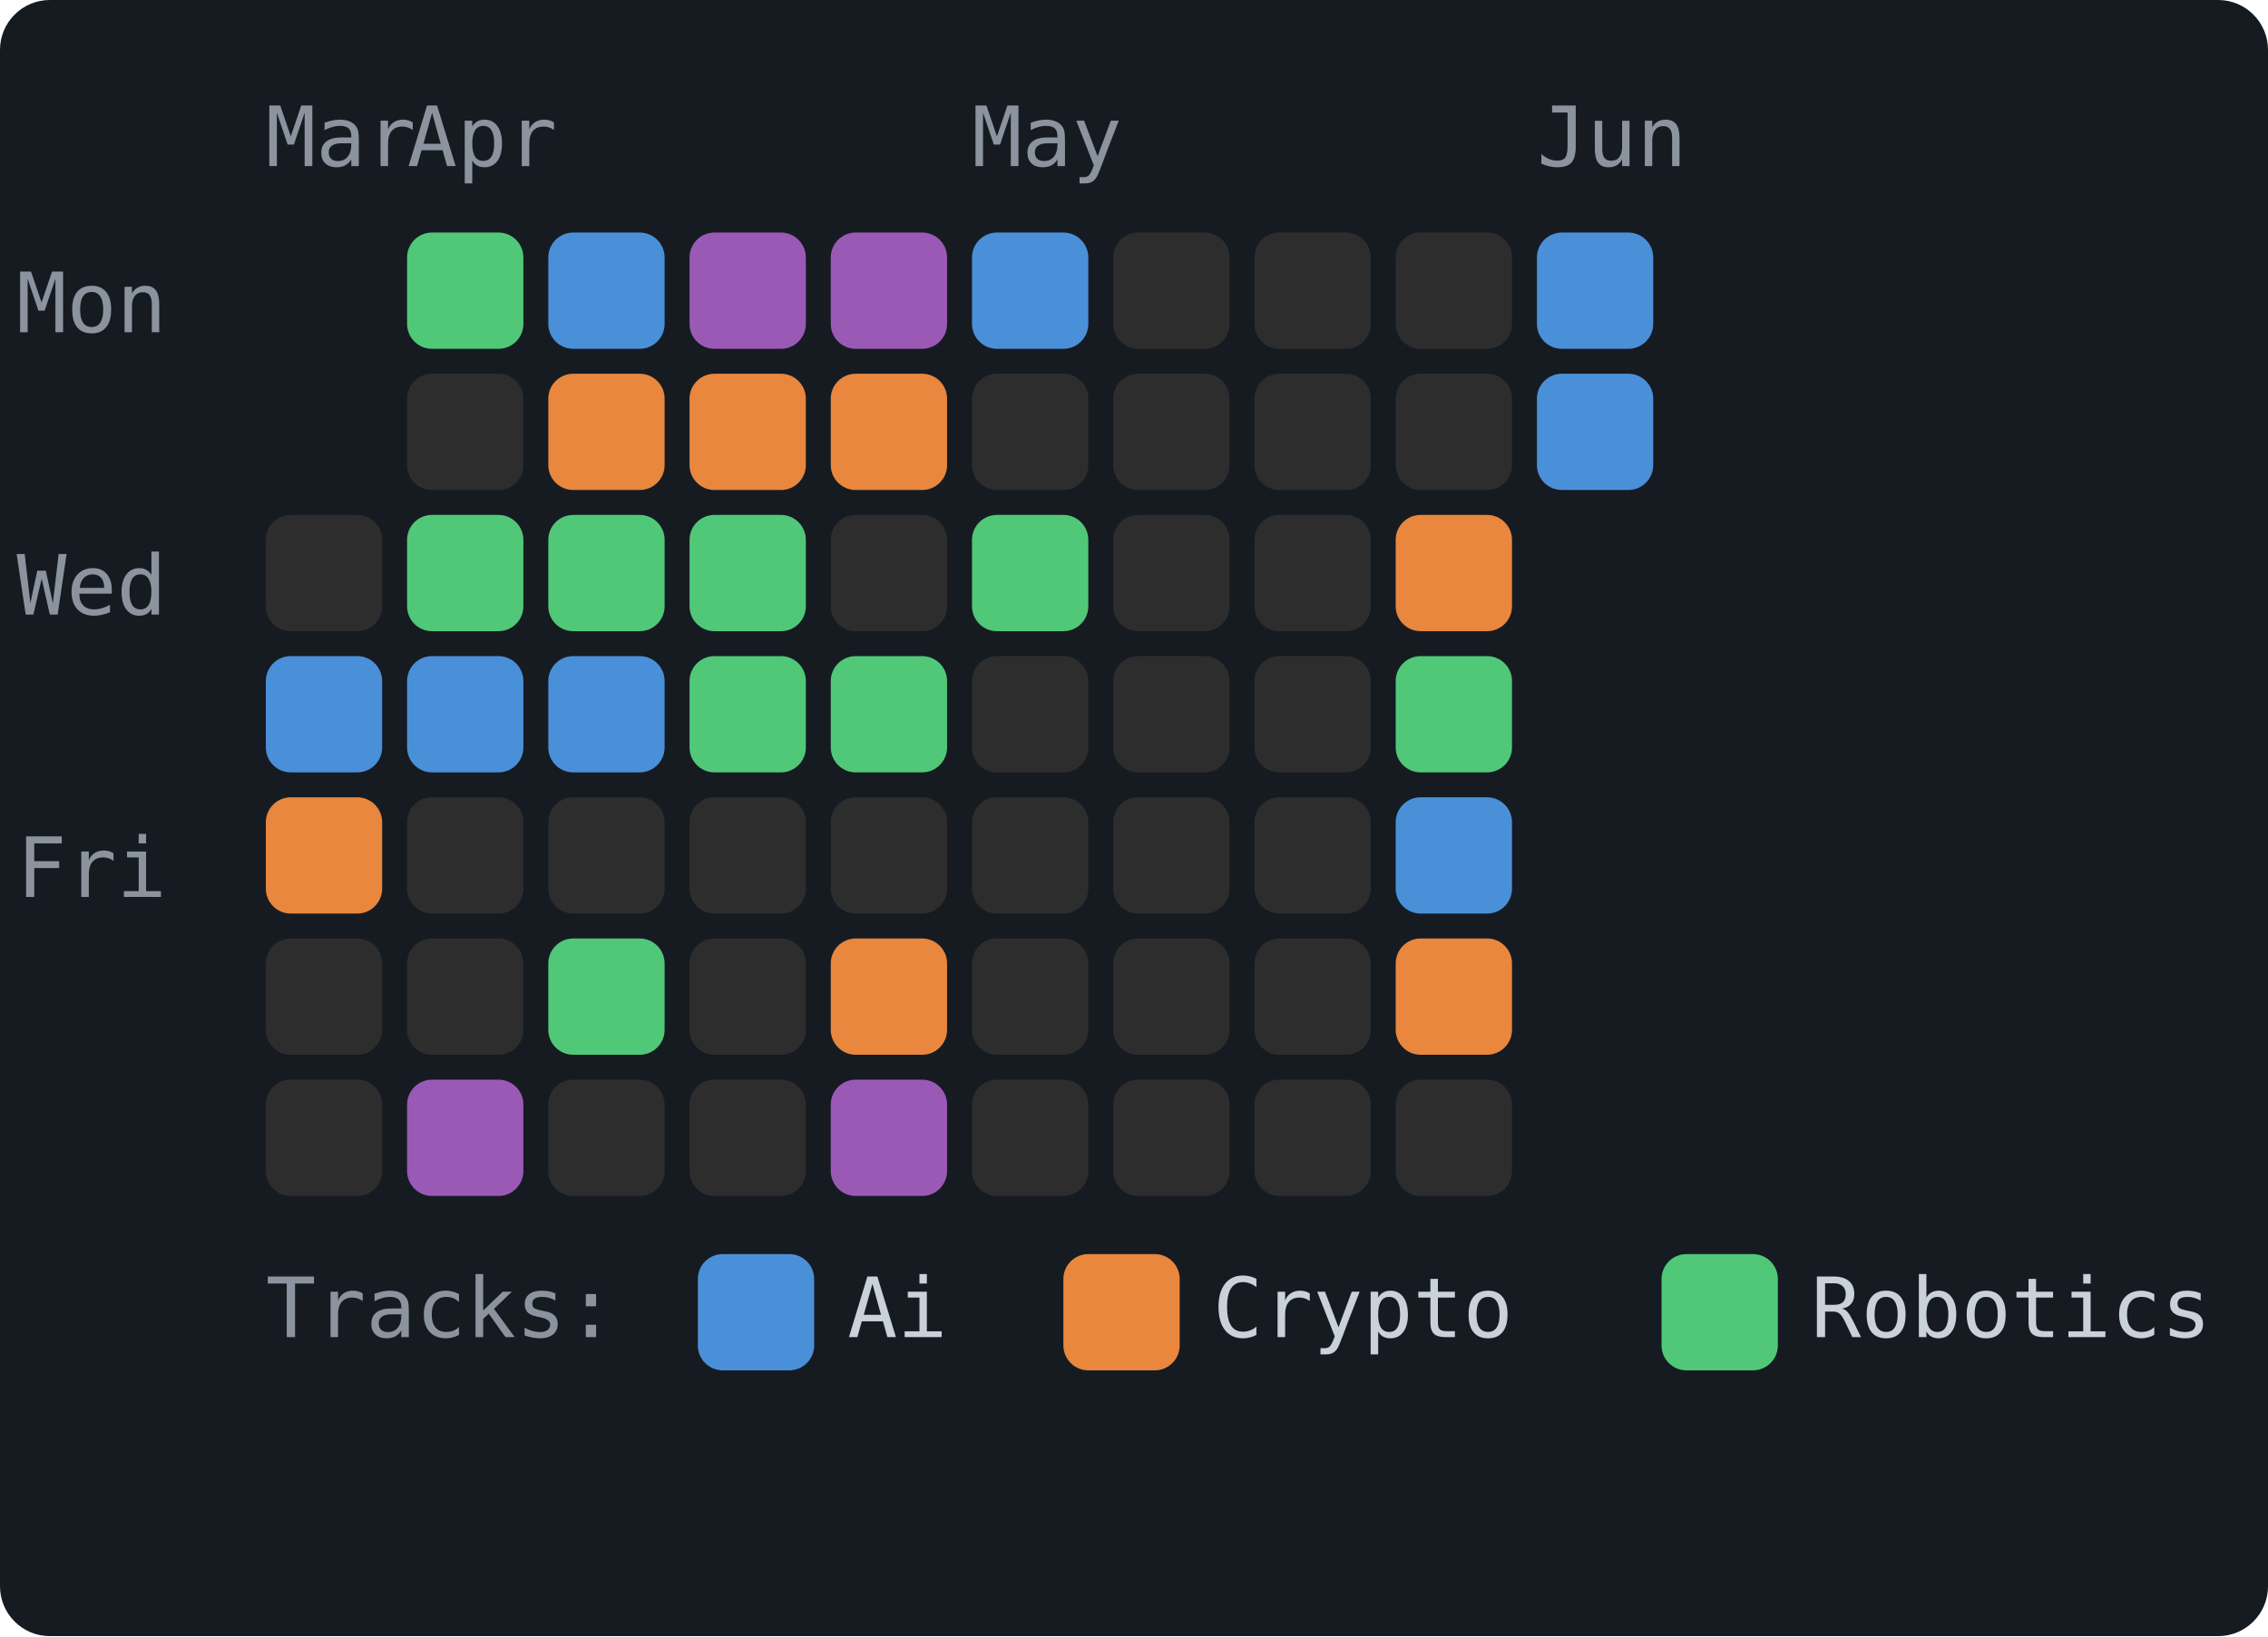
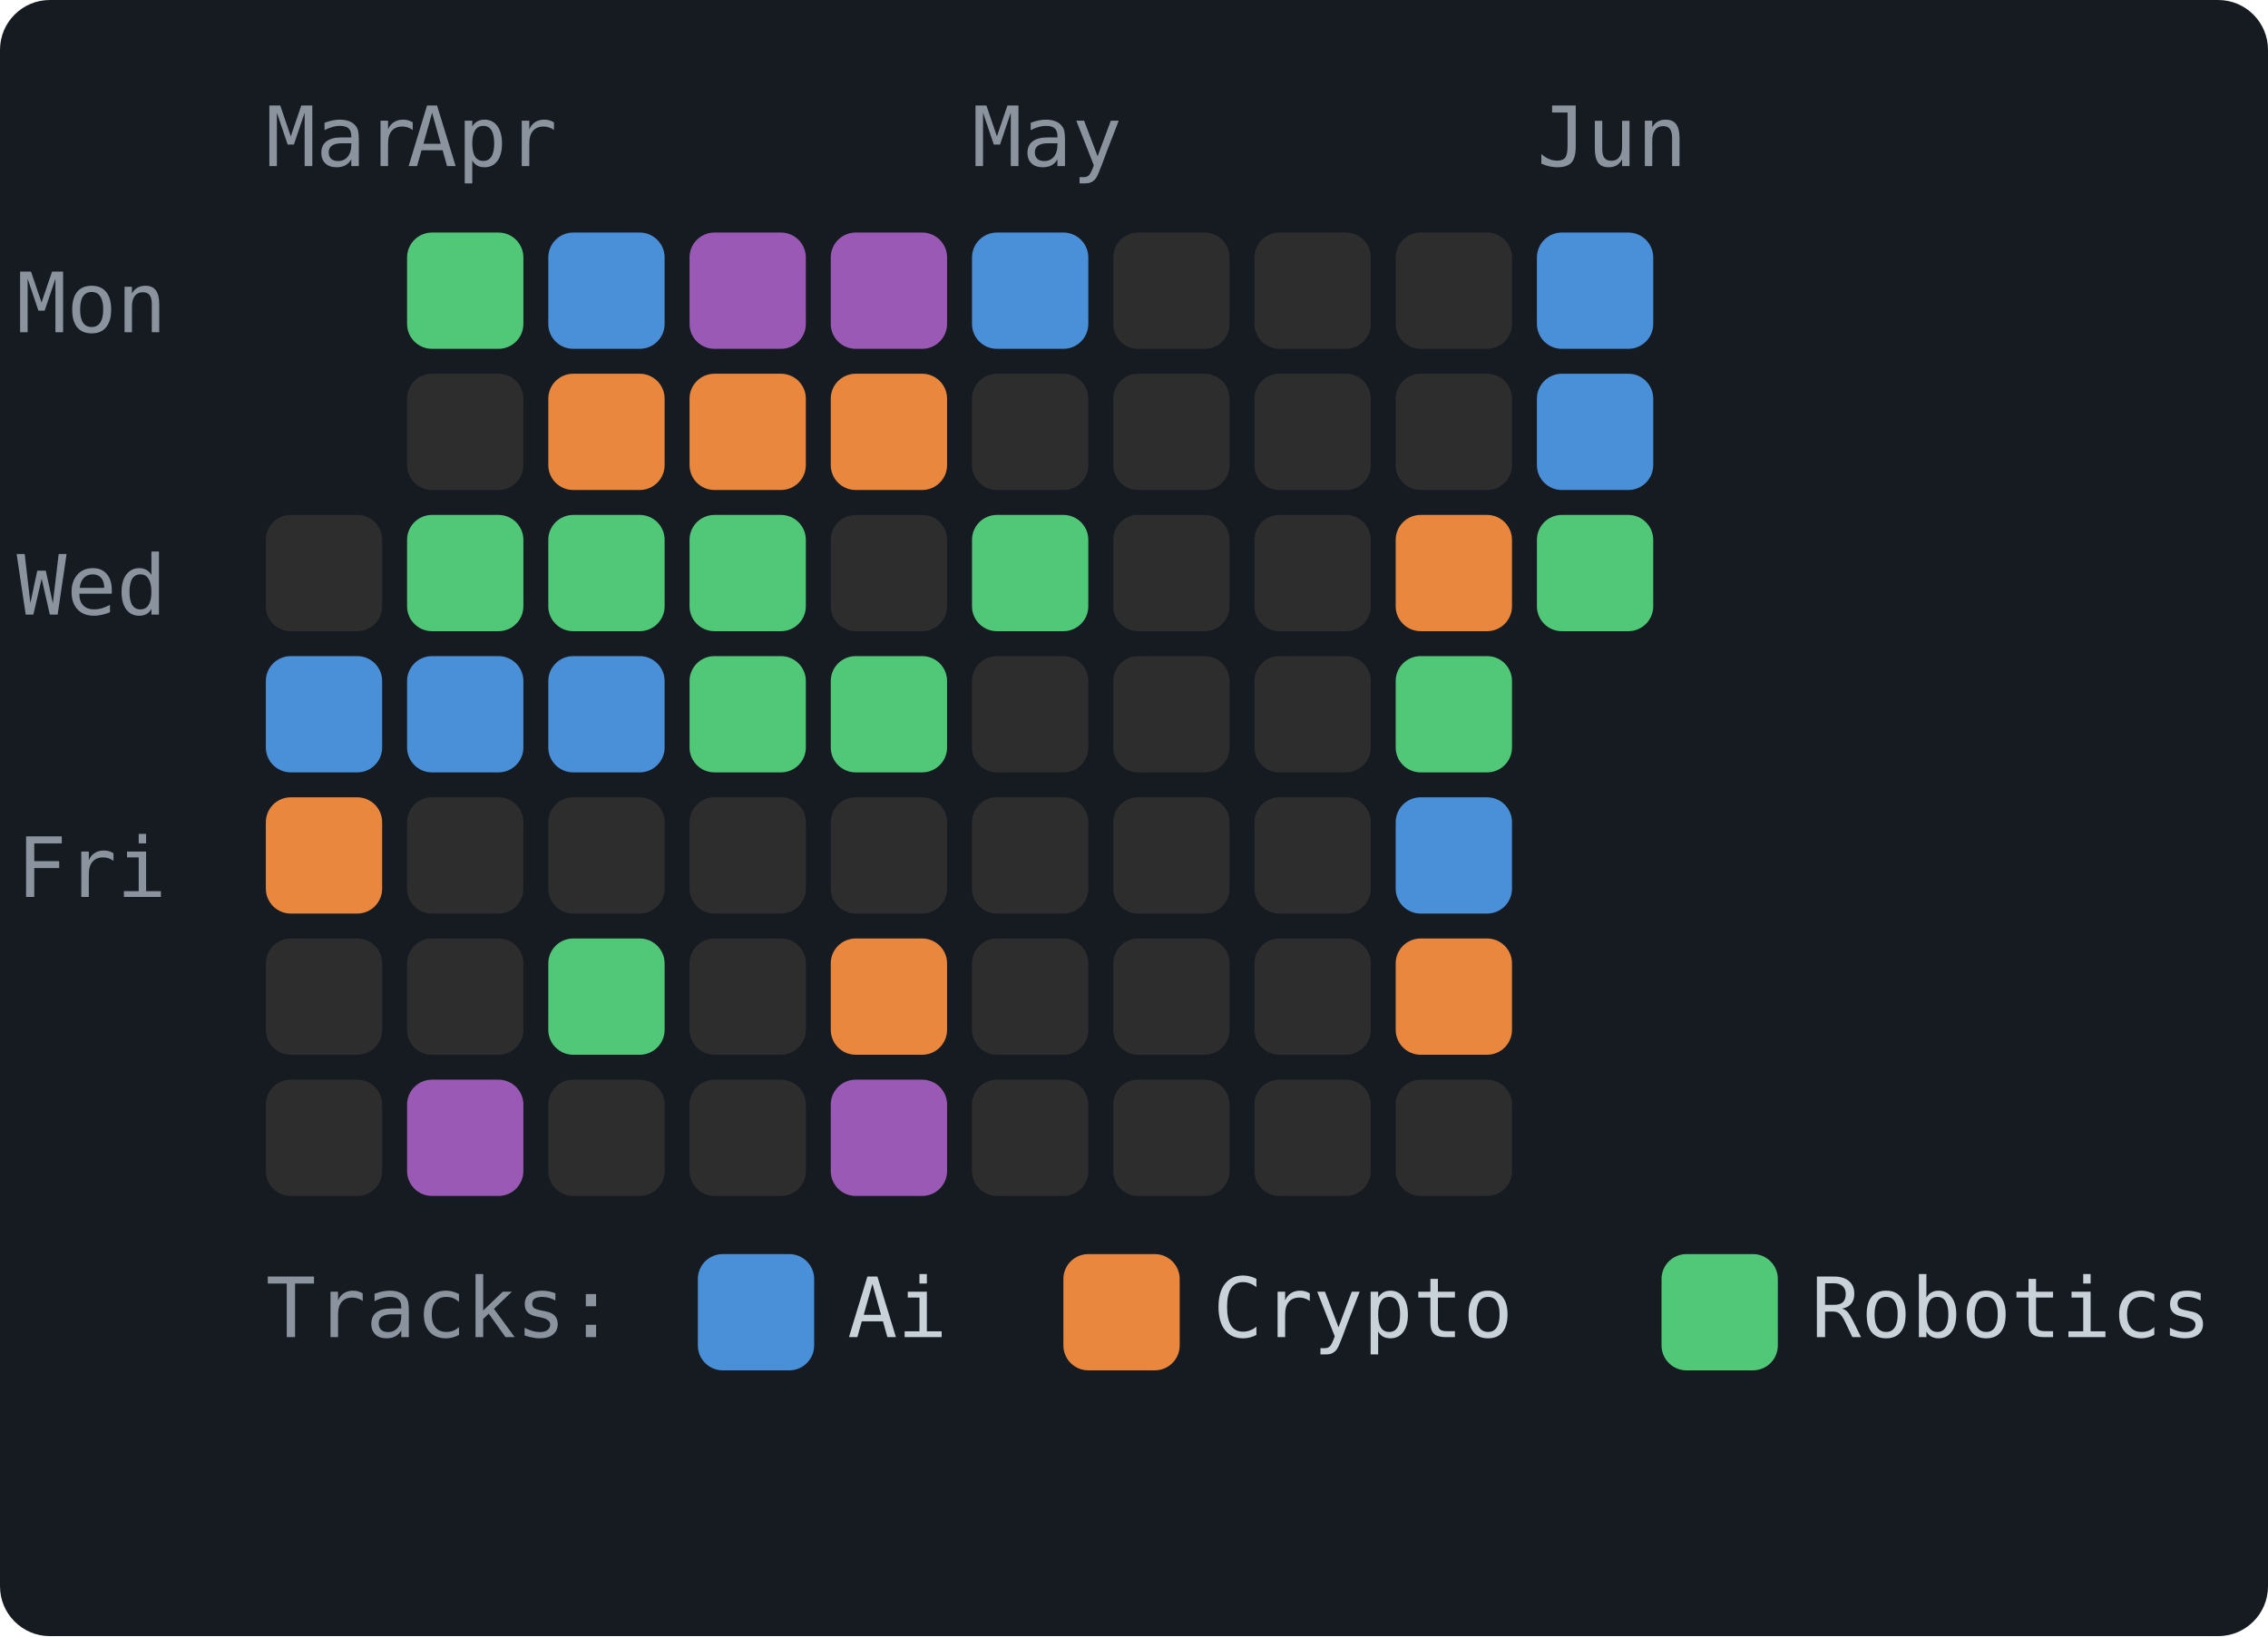
<svg xmlns="http://www.w3.org/2000/svg" width="273" height="197" viewBox="0 0 273 197">
  <rect width="273" height="197" fill="#161B22" rx="6" />
  <text x="2" y="40" fill="#8B949E" font-family="monospace" font-size="10">Mon</text>
  <text x="2" y="74" fill="#8B949E" font-family="monospace" font-size="10">Wed</text>
  <text x="2" y="108" fill="#8B949E" font-family="monospace" font-size="10">Fri</text>
  <text x="32" y="20" fill="#8B949E" font-family="monospace" font-size="10">Mar</text>
  <text x="49" y="20" fill="#8B949E" font-family="monospace" font-size="10">Apr</text>
  <text x="117" y="20" fill="#8B949E" font-family="monospace" font-size="10">May</text>
  <text x="185" y="20" fill="#8B949E" font-family="monospace" font-size="10">Jun</text>
  <rect x="32" y="62" width="14" height="14" rx="3" fill="#2D2D2D" />
  <rect x="32" y="79" width="14" height="14" rx="3" fill="#4A90D9" />
  <rect x="32" y="96" width="14" height="14" rx="3" fill="#E8873D" />
  <rect x="32" y="113" width="14" height="14" rx="3" fill="#2D2D2D" />
  <rect x="32" y="130" width="14" height="14" rx="3" fill="#2D2D2D" />
  <rect x="49" y="28" width="14" height="14" rx="3" fill="#50C878" />
  <rect x="49" y="45" width="14" height="14" rx="3" fill="#2D2D2D" />
  <rect x="49" y="62" width="14" height="14" rx="3" fill="#50C878" />
  <rect x="49" y="79" width="14" height="14" rx="3" fill="#4A90D9" />
  <rect x="49" y="96" width="14" height="14" rx="3" fill="#2D2D2D" />
  <rect x="49" y="113" width="14" height="14" rx="3" fill="#2D2D2D" />
  <rect x="49" y="130" width="14" height="14" rx="3" fill="#9B59B6" />
  <rect x="66" y="28" width="14" height="14" rx="3" fill="#4A90D9" />
  <rect x="66" y="45" width="14" height="14" rx="3" fill="#E8873D" />
  <rect x="66" y="62" width="14" height="14" rx="3" fill="#50C878" />
  <rect x="66" y="79" width="14" height="14" rx="3" fill="#4A90D9" />
  <rect x="66" y="96" width="14" height="14" rx="3" fill="#2D2D2D" />
  <rect x="66" y="113" width="14" height="14" rx="3" fill="#50C878" />
  <rect x="66" y="130" width="14" height="14" rx="3" fill="#2D2D2D" />
  <rect x="83" y="28" width="14" height="14" rx="3" fill="#9B59B6" />
  <rect x="83" y="45" width="14" height="14" rx="3" fill="#E8873D" />
  <rect x="83" y="62" width="14" height="14" rx="3" fill="#50C878" />
  <rect x="83" y="79" width="14" height="14" rx="3" fill="#50C878" />
  <rect x="83" y="96" width="14" height="14" rx="3" fill="#2D2D2D" />
  <rect x="83" y="113" width="14" height="14" rx="3" fill="#2D2D2D" />
  <rect x="83" y="130" width="14" height="14" rx="3" fill="#2D2D2D" />
  <rect x="100" y="28" width="14" height="14" rx="3" fill="#9B59B6" />
  <rect x="100" y="45" width="14" height="14" rx="3" fill="#E8873D" />
  <rect x="100" y="62" width="14" height="14" rx="3" fill="#2D2D2D" />
  <rect x="100" y="79" width="14" height="14" rx="3" fill="#50C878" />
  <rect x="100" y="96" width="14" height="14" rx="3" fill="#2D2D2D" />
  <rect x="100" y="113" width="14" height="14" rx="3" fill="#E8873D" />
  <rect x="100" y="130" width="14" height="14" rx="3" fill="#9B59B6" />
  <rect x="117" y="28" width="14" height="14" rx="3" fill="#4A90D9" />
  <rect x="117" y="45" width="14" height="14" rx="3" fill="#2D2D2D" />
  <rect x="117" y="62" width="14" height="14" rx="3" fill="#50C878" />
  <rect x="117" y="79" width="14" height="14" rx="3" fill="#2D2D2D" />
  <rect x="117" y="96" width="14" height="14" rx="3" fill="#2D2D2D" />
  <rect x="117" y="113" width="14" height="14" rx="3" fill="#2D2D2D" />
  <rect x="117" y="130" width="14" height="14" rx="3" fill="#2D2D2D" />
  <rect x="134" y="28" width="14" height="14" rx="3" fill="#2D2D2D" />
  <rect x="134" y="45" width="14" height="14" rx="3" fill="#2D2D2D" />
  <rect x="134" y="62" width="14" height="14" rx="3" fill="#2D2D2D" />
  <rect x="134" y="79" width="14" height="14" rx="3" fill="#2D2D2D" />
  <rect x="134" y="96" width="14" height="14" rx="3" fill="#2D2D2D" />
  <rect x="134" y="113" width="14" height="14" rx="3" fill="#2D2D2D" />
  <rect x="134" y="130" width="14" height="14" rx="3" fill="#2D2D2D" />
  <rect x="151" y="28" width="14" height="14" rx="3" fill="#2D2D2D" />
  <rect x="151" y="45" width="14" height="14" rx="3" fill="#2D2D2D" />
  <rect x="151" y="62" width="14" height="14" rx="3" fill="#2D2D2D" />
  <rect x="151" y="79" width="14" height="14" rx="3" fill="#2D2D2D" />
  <rect x="151" y="96" width="14" height="14" rx="3" fill="#2D2D2D" />
  <rect x="151" y="113" width="14" height="14" rx="3" fill="#2D2D2D" />
  <rect x="151" y="130" width="14" height="14" rx="3" fill="#2D2D2D" />
  <rect x="168" y="28" width="14" height="14" rx="3" fill="#2D2D2D" />
  <rect x="168" y="45" width="14" height="14" rx="3" fill="#2D2D2D" />
  <rect x="168" y="62" width="14" height="14" rx="3" fill="#E8873D" />
  <rect x="168" y="79" width="14" height="14" rx="3" fill="#50C878" />
  <rect x="168" y="96" width="14" height="14" rx="3" fill="#4A90D9" />
  <rect x="168" y="113" width="14" height="14" rx="3" fill="#E8873D" />
  <rect x="168" y="130" width="14" height="14" rx="3" fill="#2D2D2D" />
  <rect x="185" y="28" width="14" height="14" rx="3" fill="#4A90D9" />
  <rect x="185" y="45" width="14" height="14" rx="3" fill="#4A90D9" />
+   <rect x="185" y="62" width="14" height="14" rx="3" fill="#50C878" />
  <text x="32" y="161" fill="#8B949E" font-family="monospace" font-size="10">Tracks:</text>
  <rect x="84" y="151" width="14" height="14" rx="3" fill="#4A90D9" />
  <text x="102" y="161" fill="#C9D1D9" font-family="monospace" font-size="10">Ai</text>
  <rect x="128" y="151" width="14" height="14" rx="3" fill="#E8873D" />
  <text x="146" y="161" fill="#C9D1D9" font-family="monospace" font-size="10">Crypto</text>
  <rect x="200" y="151" width="14" height="14" rx="3" fill="#50C878" />
  <text x="218" y="161" fill="#C9D1D9" font-family="monospace" font-size="10">Robotics</text>
  <rect x="286" y="151" width="14" height="14" rx="3" fill="#9B59B6" />
  <text x="304" y="161" fill="#C9D1D9" font-family="monospace" font-size="10">Integration</text>
  <rect x="393" y="151" width="14" height="14" rx="3" fill="#2D2D2D" />
  <text x="411" y="161" fill="#C9D1D9" font-family="monospace" font-size="10">No activity</text>
</svg>
